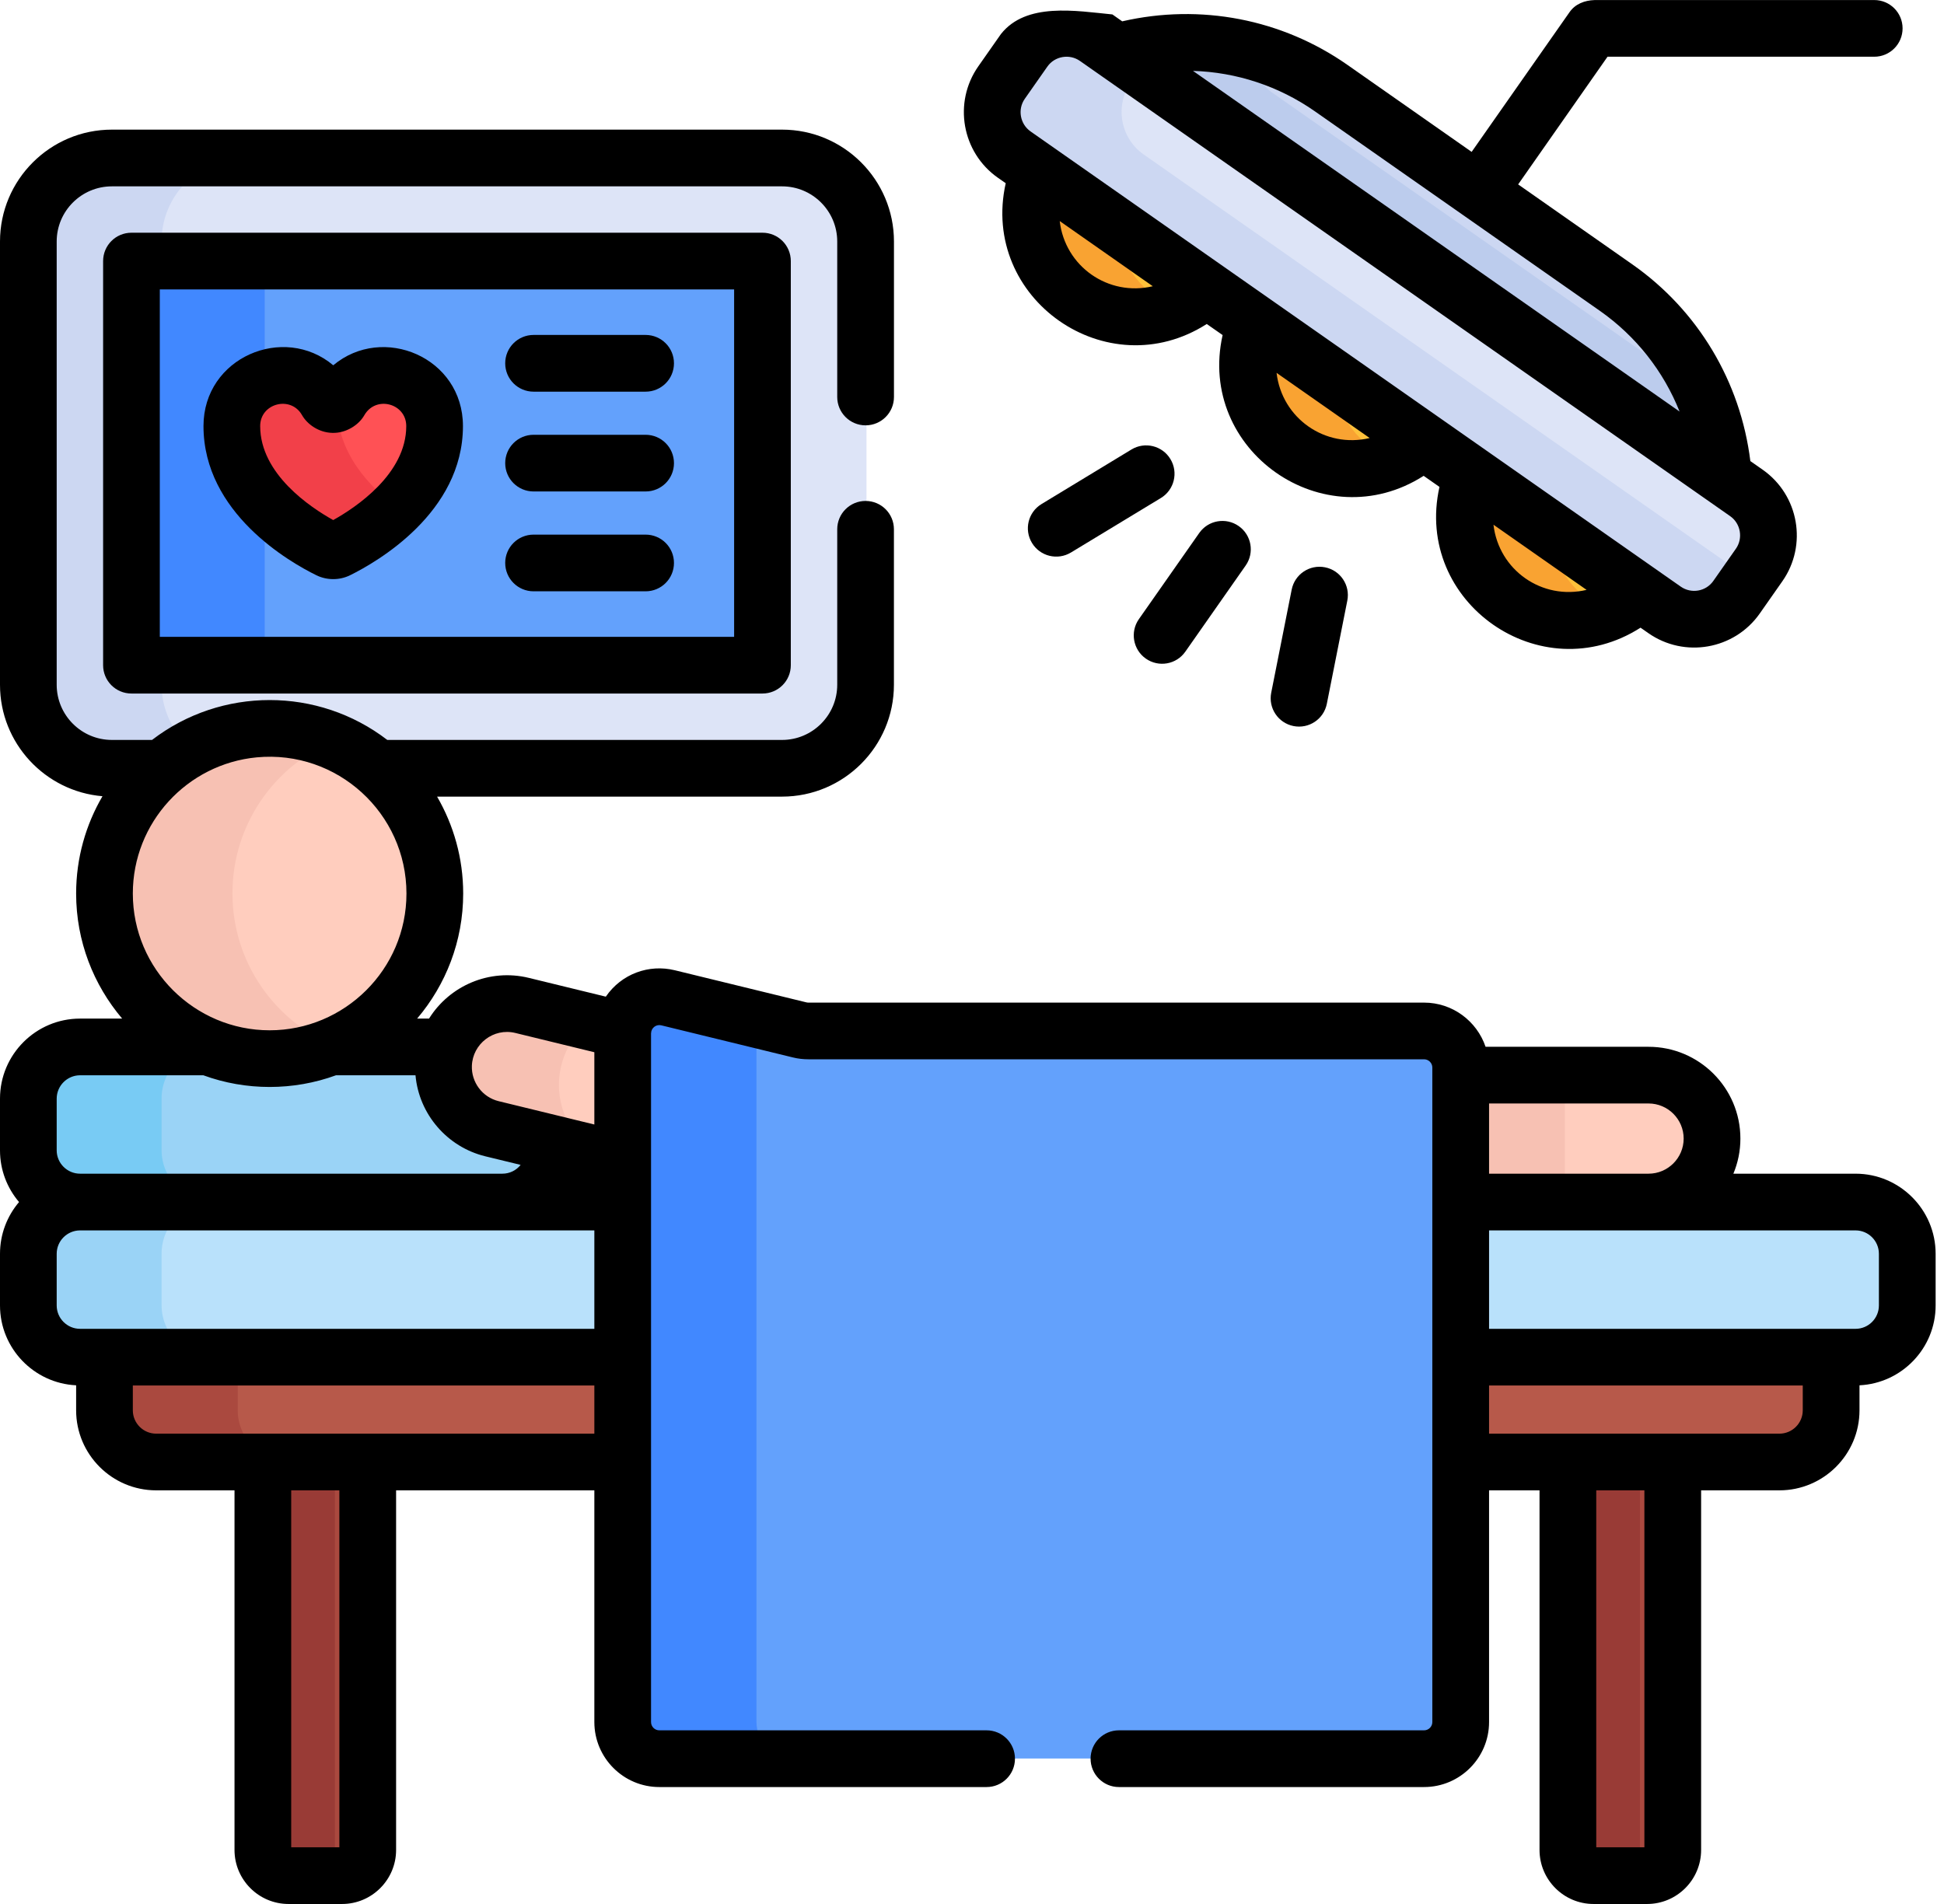
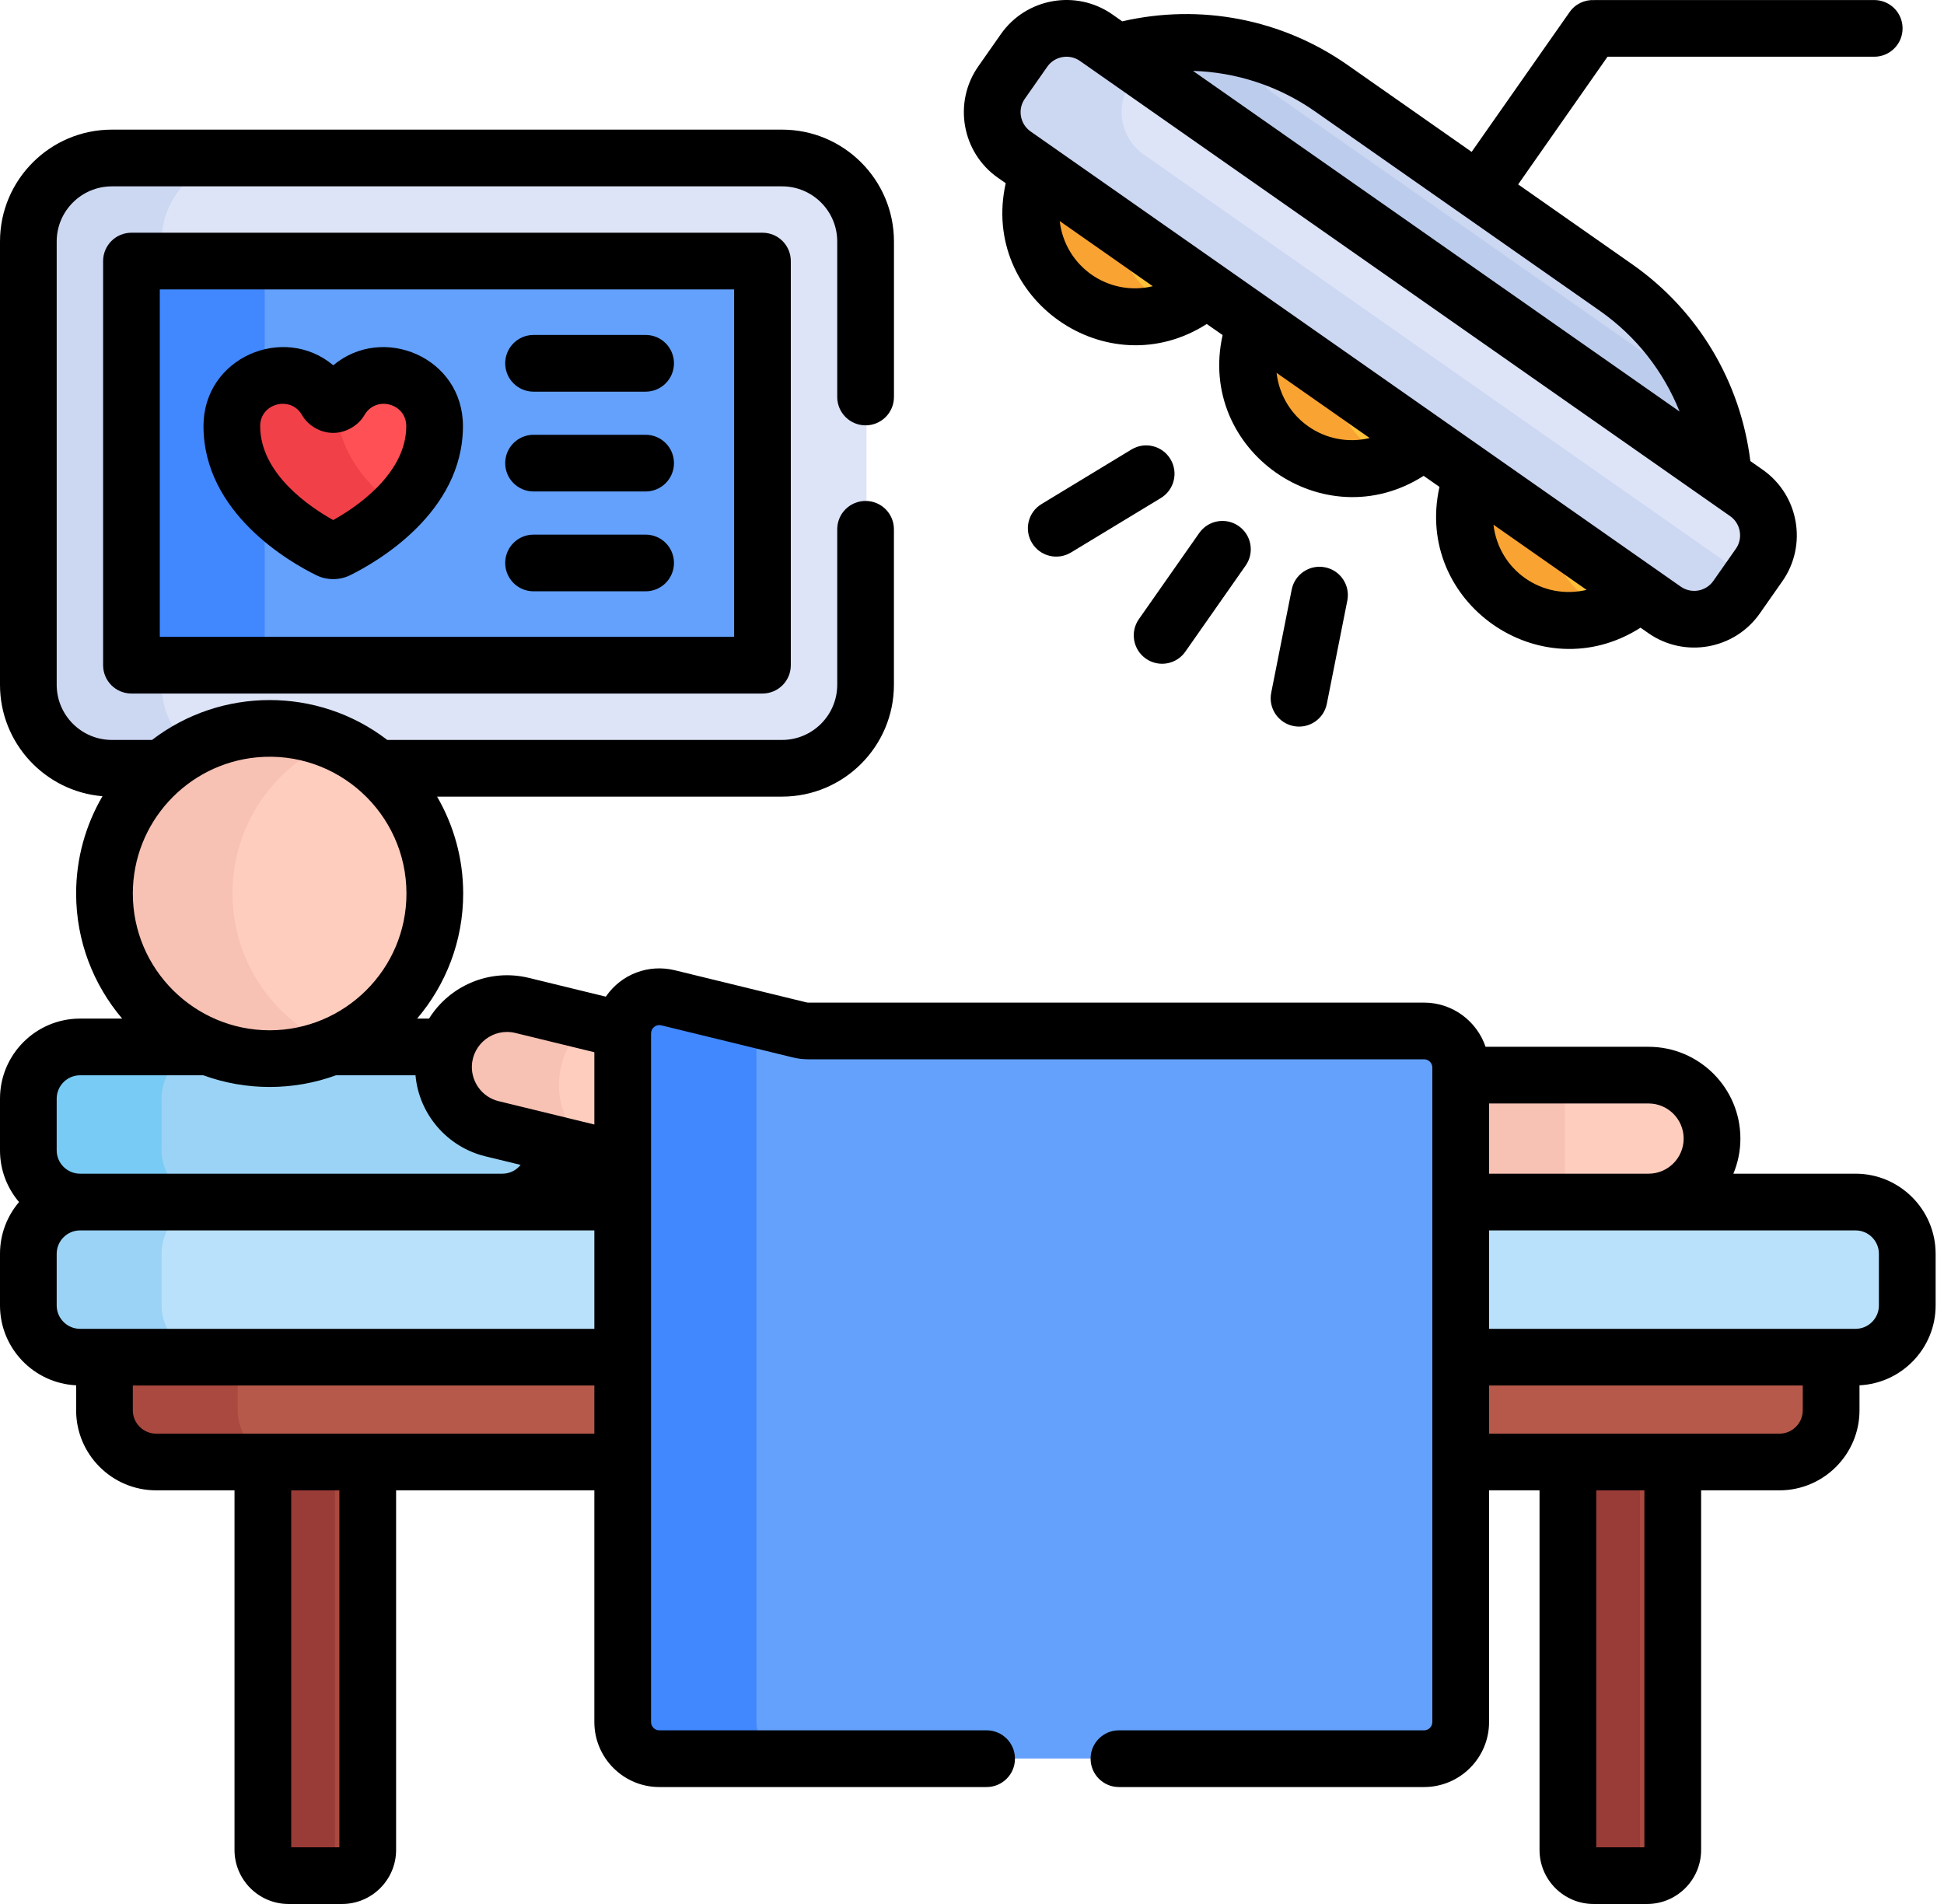
<svg xmlns="http://www.w3.org/2000/svg" width="49" height="48" viewBox="0 0 49 48" fill="none">
  <path d="M6.648 36.377V46.633C6.648 46.991 6.938 47.281 7.296 47.281H8.644C9.002 47.281 9.292 46.991 9.292 46.633V36.377H6.648Z" fill="#AA493F" />
  <path d="M39.543 36.377V46.633C39.543 46.991 39.833 47.281 40.19 47.281H41.539C41.896 47.281 42.186 46.991 42.186 46.633V36.377H39.543Z" fill="#AA493F" />
  <path d="M8.441 46.633V36.377H6.648V46.633C6.648 46.991 6.938 47.281 7.296 47.281H8.644C8.723 47.281 8.797 47.266 8.867 47.241C8.619 47.15 8.441 46.912 8.441 46.633Z" fill="#993B36" />
  <path d="M41.336 46.633V36.377H39.543V46.633C39.543 46.991 39.833 47.281 40.19 47.281H41.539C41.617 47.281 41.691 47.266 41.761 47.241C41.513 47.15 41.336 46.912 41.336 46.633Z" fill="#993B36" />
  <path d="M26.285 4.225C25.77 5.402 26.092 6.78 27.126 7.504C28.16 8.228 29.565 8.059 30.496 7.173L26.285 4.225Z" fill="#FEC13B" />
  <path d="M31.752 8.053C31.237 9.23 31.559 10.608 32.593 11.332C33.627 12.056 35.032 11.887 35.962 11.001L31.752 8.053Z" fill="#FEC13B" />
  <path d="M37.219 11.881C36.704 13.058 37.026 14.437 38.06 15.16C39.094 15.884 40.499 15.715 41.429 14.829L37.219 11.881Z" fill="#FEC13B" />
  <path d="M29.156 7.504C28.479 7.03 28.11 6.275 28.078 5.481L26.285 4.225C25.77 5.402 26.092 6.78 27.126 7.504C27.865 8.021 28.791 8.081 29.601 7.751C29.447 7.685 29.298 7.604 29.156 7.504Z" fill="#F9A332" />
  <path d="M34.623 11.332C33.946 10.858 33.577 10.103 33.545 9.308L31.752 8.053C31.237 9.23 31.559 10.608 32.593 11.332C33.331 11.85 34.259 11.909 35.068 11.579C34.914 11.513 34.765 11.431 34.623 11.332Z" fill="#F9A332" />
  <path d="M40.09 15.16C39.413 14.686 39.043 13.931 39.012 13.136L37.219 11.881C36.704 13.058 37.026 14.436 38.06 15.16C38.798 15.677 39.725 15.737 40.534 15.406C40.381 15.34 40.232 15.259 40.09 15.16Z" fill="#F9A332" />
  <path d="M46.793 30.299H2.041C1.324 30.299 0.737 30.886 0.737 31.603V32.906C0.737 33.623 1.324 34.209 2.041 34.209H46.793C47.51 34.209 48.097 33.623 48.097 32.906V31.603C48.097 30.886 47.51 30.299 46.793 30.299Z" fill="#B9E1FB" />
  <path d="M4.073 32.906V31.603C4.073 30.886 4.659 30.299 5.376 30.299H2.041C1.324 30.299 0.737 30.886 0.737 31.603V32.906C0.737 33.623 1.324 34.209 2.041 34.209H5.376C4.659 34.21 4.073 33.623 4.073 32.906Z" fill="#9AD3F6" />
  <path d="M13.989 28.995V27.692C13.989 26.975 13.403 26.389 12.686 26.389H2.041C1.324 26.389 0.737 26.975 0.737 27.692V28.995C0.737 29.712 1.324 30.299 2.041 30.299H12.686C13.403 30.299 13.989 29.712 13.989 28.995Z" fill="#9AD3F6" />
  <path d="M4.073 28.995V27.692C4.073 26.975 4.659 26.389 5.376 26.389H2.041C1.324 26.389 0.737 26.975 0.737 27.692V28.995C0.737 29.712 1.324 30.299 2.041 30.299H5.376C4.659 30.299 4.073 29.712 4.073 28.995Z" fill="#78CBF4" />
  <path d="M2.657 34.21V35.549C2.657 36.266 3.243 36.853 3.96 36.853H44.875C45.592 36.853 46.178 36.266 46.178 35.549V34.21H2.657Z" fill="#B7594A" />
  <path d="M5.992 35.549V34.21H2.657V35.549C2.657 36.266 3.243 36.853 3.96 36.853H7.296C6.579 36.853 5.992 36.266 5.992 35.549Z" fill="#AA493F" />
  <path d="M43.346 12.186C43.277 10.231 42.388 8.386 40.757 7.244L33.579 2.218C31.948 1.076 29.911 0.871 28.05 1.475L43.346 12.186Z" fill="#CCD7F2" />
  <path d="M32.036 2.314C31.711 2.086 31.698 1.669 31.904 1.405C30.659 1.028 29.314 1.065 28.05 1.475L43.346 12.186C43.318 11.388 43.151 10.61 42.856 9.89L32.036 2.314Z" fill="#BCCCED" />
  <path d="M19.736 19.364H2.843C1.682 19.364 0.738 18.419 0.738 17.258V6.083C0.738 4.922 1.683 3.978 2.843 3.978H19.736C20.897 3.978 21.841 4.922 21.841 6.083V17.258C21.841 18.419 20.897 19.364 19.736 19.364Z" fill="#DDE4F7" />
  <path d="M4.073 17.258V6.083C4.073 4.922 5.017 3.978 6.178 3.978H2.843C1.682 3.978 0.737 4.922 0.737 6.083V17.258C0.737 18.419 1.682 19.363 2.843 19.363H6.178C5.017 19.364 4.073 18.419 4.073 17.258Z" fill="#CCD7F2" />
  <path d="M18.966 6.577H3.612C3.46 6.577 3.337 6.7 3.337 6.853V16.489C3.337 16.641 3.46 16.765 3.612 16.765H18.966C19.119 16.765 19.242 16.641 19.242 16.489V6.853C19.242 6.7 19.119 6.577 18.966 6.577Z" fill="#63A1FC" />
  <path d="M6.672 16.489V6.853C6.672 6.7 6.796 6.577 6.948 6.577H3.613C3.46 6.577 3.337 6.7 3.337 6.853V16.489C3.337 16.641 3.46 16.765 3.613 16.765H6.948C6.796 16.765 6.672 16.641 6.672 16.489Z" fill="#4188FF" />
  <path d="M8.584 10.11C8.478 10.231 8.341 10.212 8.256 10.106C7.611 8.971 5.866 9.428 5.866 10.736C5.866 12.515 7.737 13.574 8.311 13.855C8.381 13.89 8.463 13.89 8.532 13.855C9.106 13.572 10.977 12.511 10.977 10.736C10.978 9.434 9.238 8.965 8.584 10.11Z" fill="#FF5155" />
  <path d="M8.499 10.247C8.499 10.223 8.501 10.199 8.502 10.174C8.414 10.216 8.32 10.186 8.256 10.106C7.611 8.971 5.866 9.428 5.866 10.736C5.866 12.515 7.737 13.574 8.311 13.855C8.381 13.89 8.463 13.89 8.532 13.855C8.829 13.709 9.47 13.355 10.021 12.804C9.305 12.273 8.499 11.416 8.499 10.247Z" fill="#F24049" />
  <path d="M43.796 15.05L44.364 14.238C44.776 13.65 44.632 12.834 44.045 12.422L27.653 0.945C27.066 0.534 26.248 0.678 25.837 1.265L25.269 2.077C24.857 2.665 25.001 3.481 25.588 3.893L41.98 15.37C42.568 15.781 43.385 15.637 43.796 15.05Z" fill="#DDE4F7" />
  <path d="M28.825 3.893C28.238 3.481 28.094 2.664 28.505 2.077L28.757 1.718L27.653 0.945C27.066 0.534 26.248 0.678 25.837 1.265L25.268 2.077C24.858 2.665 25.002 3.481 25.588 3.893L41.98 15.37C42.568 15.781 43.385 15.638 43.796 15.05L44.113 14.598L28.825 3.893Z" fill="#CCD7F2" />
  <path d="M10.984 22.521C10.984 24.82 9.119 26.684 6.82 26.684C4.521 26.684 2.657 24.82 2.657 22.521C2.657 20.222 4.521 18.358 6.82 18.358C9.119 18.358 10.984 20.222 10.984 22.521Z" fill="#FFCDBE" />
  <path d="M5.859 22.521C5.859 20.789 6.917 19.304 8.421 18.677C7.928 18.471 7.388 18.358 6.821 18.358C4.521 18.358 2.657 20.222 2.657 22.521C2.657 24.82 4.521 26.684 6.821 26.684C7.388 26.684 7.928 26.57 8.421 26.365C6.917 25.737 5.859 24.253 5.859 22.521Z" fill="#F7C1B3" />
  <path d="M16.005 26.047C16.005 26.018 16.008 25.99 16.01 25.962L13.181 25.342C12.323 25.133 11.457 25.659 11.248 26.517C11.039 27.375 11.565 28.241 12.423 28.451L16.005 29.254C16.005 27.428 16.005 26.145 16.005 26.047Z" fill="#FFCDBE" />
  <path d="M14.147 26.865C14.263 26.39 14.536 25.993 14.898 25.718L13.181 25.342C12.323 25.133 11.457 25.659 11.248 26.517C11.039 27.375 11.565 28.241 12.423 28.451L14.934 29.014C14.281 28.538 13.944 27.699 14.147 26.865Z" fill="#F7C1B3" />
  <path d="M41.577 27.099H36.556V30.299H41.577C42.46 30.299 43.176 29.582 43.176 28.699C43.176 27.816 42.46 27.099 41.577 27.099Z" fill="#FFCDBE" />
  <path d="M39.442 27.099H36.556V30.299H39.442C39.442 28.904 39.442 27.771 39.442 27.099Z" fill="#F7C1B3" />
  <path d="M35.917 25.986H20.399C20.325 25.986 20.251 25.977 20.18 25.959L16.861 25.15C16.279 25.008 15.719 25.448 15.719 26.047V43.409C15.719 43.919 16.132 44.332 16.642 44.332H35.917C36.427 44.332 36.841 43.919 36.841 43.409C36.841 43.216 36.841 27.349 36.841 26.909C36.841 26.399 36.427 25.986 35.917 25.986Z" fill="#63A1FC" />
  <path d="M19.067 43.409C19.067 43.126 19.067 26.413 19.067 26.047C19.067 25.925 19.091 25.81 19.133 25.704L16.861 25.15C16.279 25.008 15.719 25.449 15.719 26.047V43.409C15.719 43.919 16.132 44.332 16.642 44.332H19.99C19.48 44.332 19.067 43.919 19.067 43.409Z" fill="#4188FF" />
  <path d="M28.882 16.604C29.206 16.831 29.651 16.752 29.877 16.429L31.398 14.257C31.624 13.934 31.546 13.488 31.222 13.262C30.899 13.036 30.453 13.114 30.227 13.438L28.706 15.609C28.48 15.932 28.559 16.378 28.882 16.604Z" fill="black" />
  <path d="M32.558 14.864L32.042 17.464C31.965 17.851 32.217 18.227 32.604 18.304C32.992 18.381 33.368 18.129 33.444 17.742L33.96 15.142C34.037 14.755 33.786 14.378 33.398 14.302C33.011 14.225 32.635 14.476 32.558 14.864Z" fill="black" />
  <path d="M29.501 11.573C29.297 11.235 28.857 11.127 28.519 11.332L26.253 12.707C25.915 12.911 25.807 13.351 26.012 13.688C26.216 14.026 26.656 14.133 26.994 13.929L29.261 12.555C29.598 12.35 29.706 11.911 29.501 11.573Z" fill="black" />
  <path d="M7.972 14.501C8.235 14.631 8.555 14.635 8.826 14.501C9.493 14.172 11.669 12.928 11.669 10.741C11.669 9.006 9.648 8.162 8.4 9.209C7.153 8.16 5.129 9.008 5.129 10.741C5.129 12.934 7.306 14.174 7.972 14.501ZM7.612 10.464C7.745 10.699 8.037 10.905 8.376 10.913C8.716 10.924 9.04 10.719 9.182 10.47C9.473 9.96 10.24 10.17 10.24 10.741C10.24 11.95 8.964 12.796 8.399 13.111C7.834 12.797 6.558 11.954 6.558 10.741C6.558 10.165 7.329 9.966 7.612 10.464Z" fill="black" />
  <path d="M13.449 9.874H16.273C16.668 9.874 16.988 9.554 16.988 9.159C16.988 8.764 16.668 8.444 16.273 8.444H13.449C13.054 8.444 12.734 8.764 12.734 9.159C12.734 9.554 13.054 9.874 13.449 9.874Z" fill="black" />
  <path d="M13.449 12.39H16.273C16.668 12.39 16.988 12.071 16.988 11.676C16.988 11.281 16.668 10.961 16.273 10.961H13.449C13.054 10.961 12.734 11.281 12.734 11.676C12.734 12.07 13.054 12.39 13.449 12.39Z" fill="black" />
  <path d="M13.449 14.907H16.273C16.668 14.907 16.988 14.587 16.988 14.192C16.988 13.797 16.668 13.478 16.273 13.478H13.449C13.054 13.478 12.734 13.797 12.734 14.192C12.734 14.587 13.054 14.907 13.449 14.907Z" fill="black" />
-   <path d="M47.242 1.43C47.637 1.43 47.956 1.11 47.956 0.715C47.956 0.32 47.637 0.001 47.242 0.001H40.218C40.207 0.001 40.196 0.002 40.185 0.002C39.947  0.01 39.708 0.096 39.562 0.306L37.094 3.829L33.965 1.637C32.31 0.478 30.258 0.085 28.286 0.538L28.039 0.364C27.125  0.275 25.865  0.05 25.228 0.86L24.659 1.672C24.021 2.583 24.243 3.845 25.155 4.483L25.35 4.619C24.698 7.531 27.906 9.775 30.417 8.168L30.817 8.447C30.164 11.359 33.372 13.603 35.884 11.996L36.283 12.275C35.631 15.187 38.839 17.431 41.351 15.824L41.547 15.961C42.458 16.599 43.719 16.377 44.357 15.465L44.926 14.653C45.564 13.742 45.342 12.48 44.43 11.842L44.119 11.624C43.87 9.617 42.798 7.823 41.143 6.664L38.266 4.649L40.519 1.43H47.242ZM26.711 5.573L29.057 7.216C27.932 7.482 26.844 6.716 26.711 5.573ZM32.177 9.4C33.617 10.408 33.084 10.036 34.524 11.043C33.402 11.31 32.311 10.547 32.177 9.4ZM37.644 13.228C39.069 14.226 38.571 13.877 39.991 14.871C38.869 15.138 37.778 14.375 37.644 13.228ZM43.755 13.833L43.186 14.645C43 14.911 42.633 14.976 42.366 14.79C41.462 14.156 26.88 3.946 25.974 3.312C25.711 3.127 25.645 2.756 25.83 2.492L26.399 1.68C26.584 1.415 26.955 1.351 27.219 1.535L43.611 13.013C43.875 13.198 43.94 13.569 43.755 13.833ZM42.335 10.375C41.583 9.848 30.419 2.031 30.07 1.787C31.163 1.82 32.231 2.168 33.145 2.808L40.323 7.834C41.238 8.475 41.93 9.359 42.335 10.375Z" fill="black" />
+   <path d="M47.242 1.43C47.637 1.43 47.956 1.11 47.956 0.715C47.956 0.32 47.637 0.001 47.242 0.001H40.218C40.207 0.001 40.196 0.002 40.185 0.002C39.947 -0.01 39.708 0.096 39.562 0.306L37.094 3.829L33.965 1.637C32.31 0.478 30.258 0.085 28.286 0.538L28.039 0.364C27.125 -0.275 25.865 -0.05 25.228 0.86L24.659 1.672C24.021 2.583 24.243 3.845 25.155 4.483L25.35 4.619C24.698 7.531 27.906 9.775 30.417 8.168L30.817 8.447C30.164 11.359 33.372 13.603 35.884 11.996L36.283 12.275C35.631 15.187 38.839 17.431 41.351 15.824L41.547 15.961C42.458 16.599 43.719 16.377 44.357 15.465L44.926 14.653C45.564 13.742 45.342 12.48 44.43 11.842L44.119 11.624C43.87 9.617 42.798 7.823 41.143 6.664L38.266 4.649L40.519 1.43H47.242ZM26.711 5.573L29.057 7.216C27.932 7.482 26.844 6.716 26.711 5.573ZM32.177 9.4C33.617 10.408 33.084 10.036 34.524 11.043C33.402 11.31 32.311 10.547 32.177 9.4ZM37.644 13.228C39.069 14.226 38.571 13.877 39.991 14.871C38.869 15.138 37.778 14.375 37.644 13.228ZM43.755 13.833L43.186 14.645C43 14.911 42.633 14.976 42.366 14.79C41.462 14.156 26.88 3.946 25.974 3.312C25.711 3.127 25.645 2.756 25.83 2.492L26.399 1.68C26.584 1.415 26.955 1.351 27.219 1.535L43.611 13.013C43.875 13.198 43.94 13.569 43.755 13.833ZM42.335 10.375C41.583 9.848 30.419 2.031 30.07 1.787C31.163 1.82 32.231 2.168 33.145 2.808L40.323 7.834C41.238 8.475 41.93 9.359 42.335 10.375Z" fill="black" />
  <path d="M46.771 29.589H43.691C43.805 29.316 43.868 29.017 43.868 28.704C43.868 27.428 42.829 26.39 41.553 26.39H37.445C37.225 25.743 36.614 25.276 35.894 25.276H20.376C20.359 25.276 20.343 25.274 20.326 25.27L17.008 24.46C16.358 24.302 15.668 24.547 15.27 25.126L13.327 24.652C12.332 24.41 11.328 24.854 10.814 25.679H10.514C11.237 24.828 11.675 23.727 11.675 22.526C11.675 21.636 11.434 20.802 11.017 20.083H19.712C21.267 20.083 22.532 18.818 22.532 17.263V13.343C22.532 12.948 22.212 12.629 21.818 12.629C21.423 12.629 21.103 12.948 21.103 13.343V17.263C21.103 18.03 20.479 18.654 19.712 18.654H9.762C8.017 17.314 5.58 17.313 3.832 18.654H2.82C2.053 18.654 1.429 18.03 1.429 17.263V6.088C1.429 5.321 2.053 4.698 2.82 4.698H19.713C20.479 4.698 21.103 5.321 21.103 6.088V10.008C21.103 10.403 21.423 10.723 21.818 10.723C22.213 10.723 22.533 10.403 22.533 10.008V6.088C22.533 4.533 21.268 3.268 19.713 3.268H2.82C1.265 3.268 0 4.533 0 6.088V17.264C0 18.739 1.139 19.952 2.583 20.073C2.162 20.794 1.919 21.632 1.919 22.526C1.919 23.727 2.357 24.828 3.079 25.679H2.018C0.905 25.679 0 26.584 0 27.697V29.001C0 29.498 0.181 29.952 0.48 30.304C0.181 30.656 0 31.111 0 31.608V32.911C0 33.99 0.852 34.872 1.919 34.924V35.554C1.919 36.667 2.824 37.572 3.937 37.572H5.911V46.638C5.911 47.389 6.522 48 7.273 48H8.622C9.372 48 9.984 47.389 9.984 46.638V37.572H14.981V43.413C14.981 44.317 15.716 45.052 16.619 45.052H24.868C25.263 45.052 25.583 44.732 25.583 44.337C25.583 43.942 25.263 43.622 24.868 43.622H16.619C16.504 43.622 16.41 43.529 16.41 43.413C16.41 42.925 16.41 26.567 16.41 26.056C16.411 26.052 16.411 26.049 16.411 26.046C16.415 25.913 16.539 25.817 16.669 25.849L19.988 26.659C20.114 26.69 20.245 26.705 20.376 26.705H35.894C36.01 26.705 36.103 26.799 36.103 26.914V43.413C36.103 43.529 36.01 43.622 35.894 43.622H28.203C27.809 43.622 27.489 43.942 27.489 44.337C27.489 44.731 27.809 45.052 28.203 45.052H35.894C36.798 45.052 37.533 44.317 37.533 43.413V37.572H38.805V46.638C38.805 47.389 39.416 48 40.167 48H41.516C42.267 48 42.878 47.389 42.878 46.638V37.572H44.851C45.964 37.572 46.87 36.667 46.87 35.554V34.924C47.936 34.872 48.789 33.99 48.789 32.911V31.608C48.789 30.495 47.883 29.589 46.771 29.589ZM12.989 26.041L14.981 26.527V28.349L14.136 28.143L12.569 27.761C12.154 27.66 11.879 27.28 11.894 26.869C11.914 26.319 12.437 25.907 12.989 26.041ZM6.797 25.974C4.908 25.974 3.348 24.437 3.348 22.526C3.348 20.738 4.717 19.26 6.471 19.093C8.498 18.902 10.245 20.501 10.245 22.526C10.245 24.443 8.68 25.974 6.797 25.974ZM1.429 27.697C1.429 27.373 1.694 27.108 2.018 27.108H5.125C6.197 27.501 7.395 27.501 8.469 27.108H10.473C10.56 28.091 11.273 28.916 12.23 29.15L13.123 29.367C13.015 29.503 12.849 29.589 12.663 29.589H2.018C1.694 29.589 1.429 29.325 1.429 29.001V27.697ZM1.429 32.911V31.608C1.429 31.283 1.694 31.019 2.018 31.019H14.981V33.5C14.09 33.5 2.258 33.5 2.018 33.5C1.694 33.5 1.429 33.236 1.429 32.911ZM8.554 46.571H7.34V37.572H8.554V46.571ZM3.937 36.143C3.612 36.143 3.348 35.879 3.348 35.554V34.929H14.981V36.143C14.507 36.143 4.361 36.143 3.937 36.143ZM42.438 28.704C42.438 29.192 42.041 29.589 41.553 29.589H37.533V27.819H41.553C42.041 27.819 42.438 28.216 42.438 28.704ZM41.448 46.571H40.235V37.572H41.448V46.571ZM45.44 35.554C45.44 35.879 45.176 36.143 44.851 36.143C44.173 36.143 38.347 36.143 37.533 36.143V34.929H45.44V35.554ZM47.359 32.911C47.359 33.236 47.095 33.5 46.771 33.5C45.761 33.5 38.543 33.5 37.533 33.5V31.019H46.771C47.095 31.019 47.359 31.283 47.359 31.608V32.911Z" fill="black" />
  <path d="M3.313 5.867C2.918 5.867 2.599 6.187 2.599 6.582V16.77C2.599 17.165 2.918 17.484 3.313 17.484H19.219C19.614 17.484 19.933 17.165 19.933 16.77V6.582C19.933 6.187 19.614 5.867 19.219 5.867H3.313ZM18.504 16.055H4.028V7.296H18.504V16.055Z" fill="black" />
</svg>
